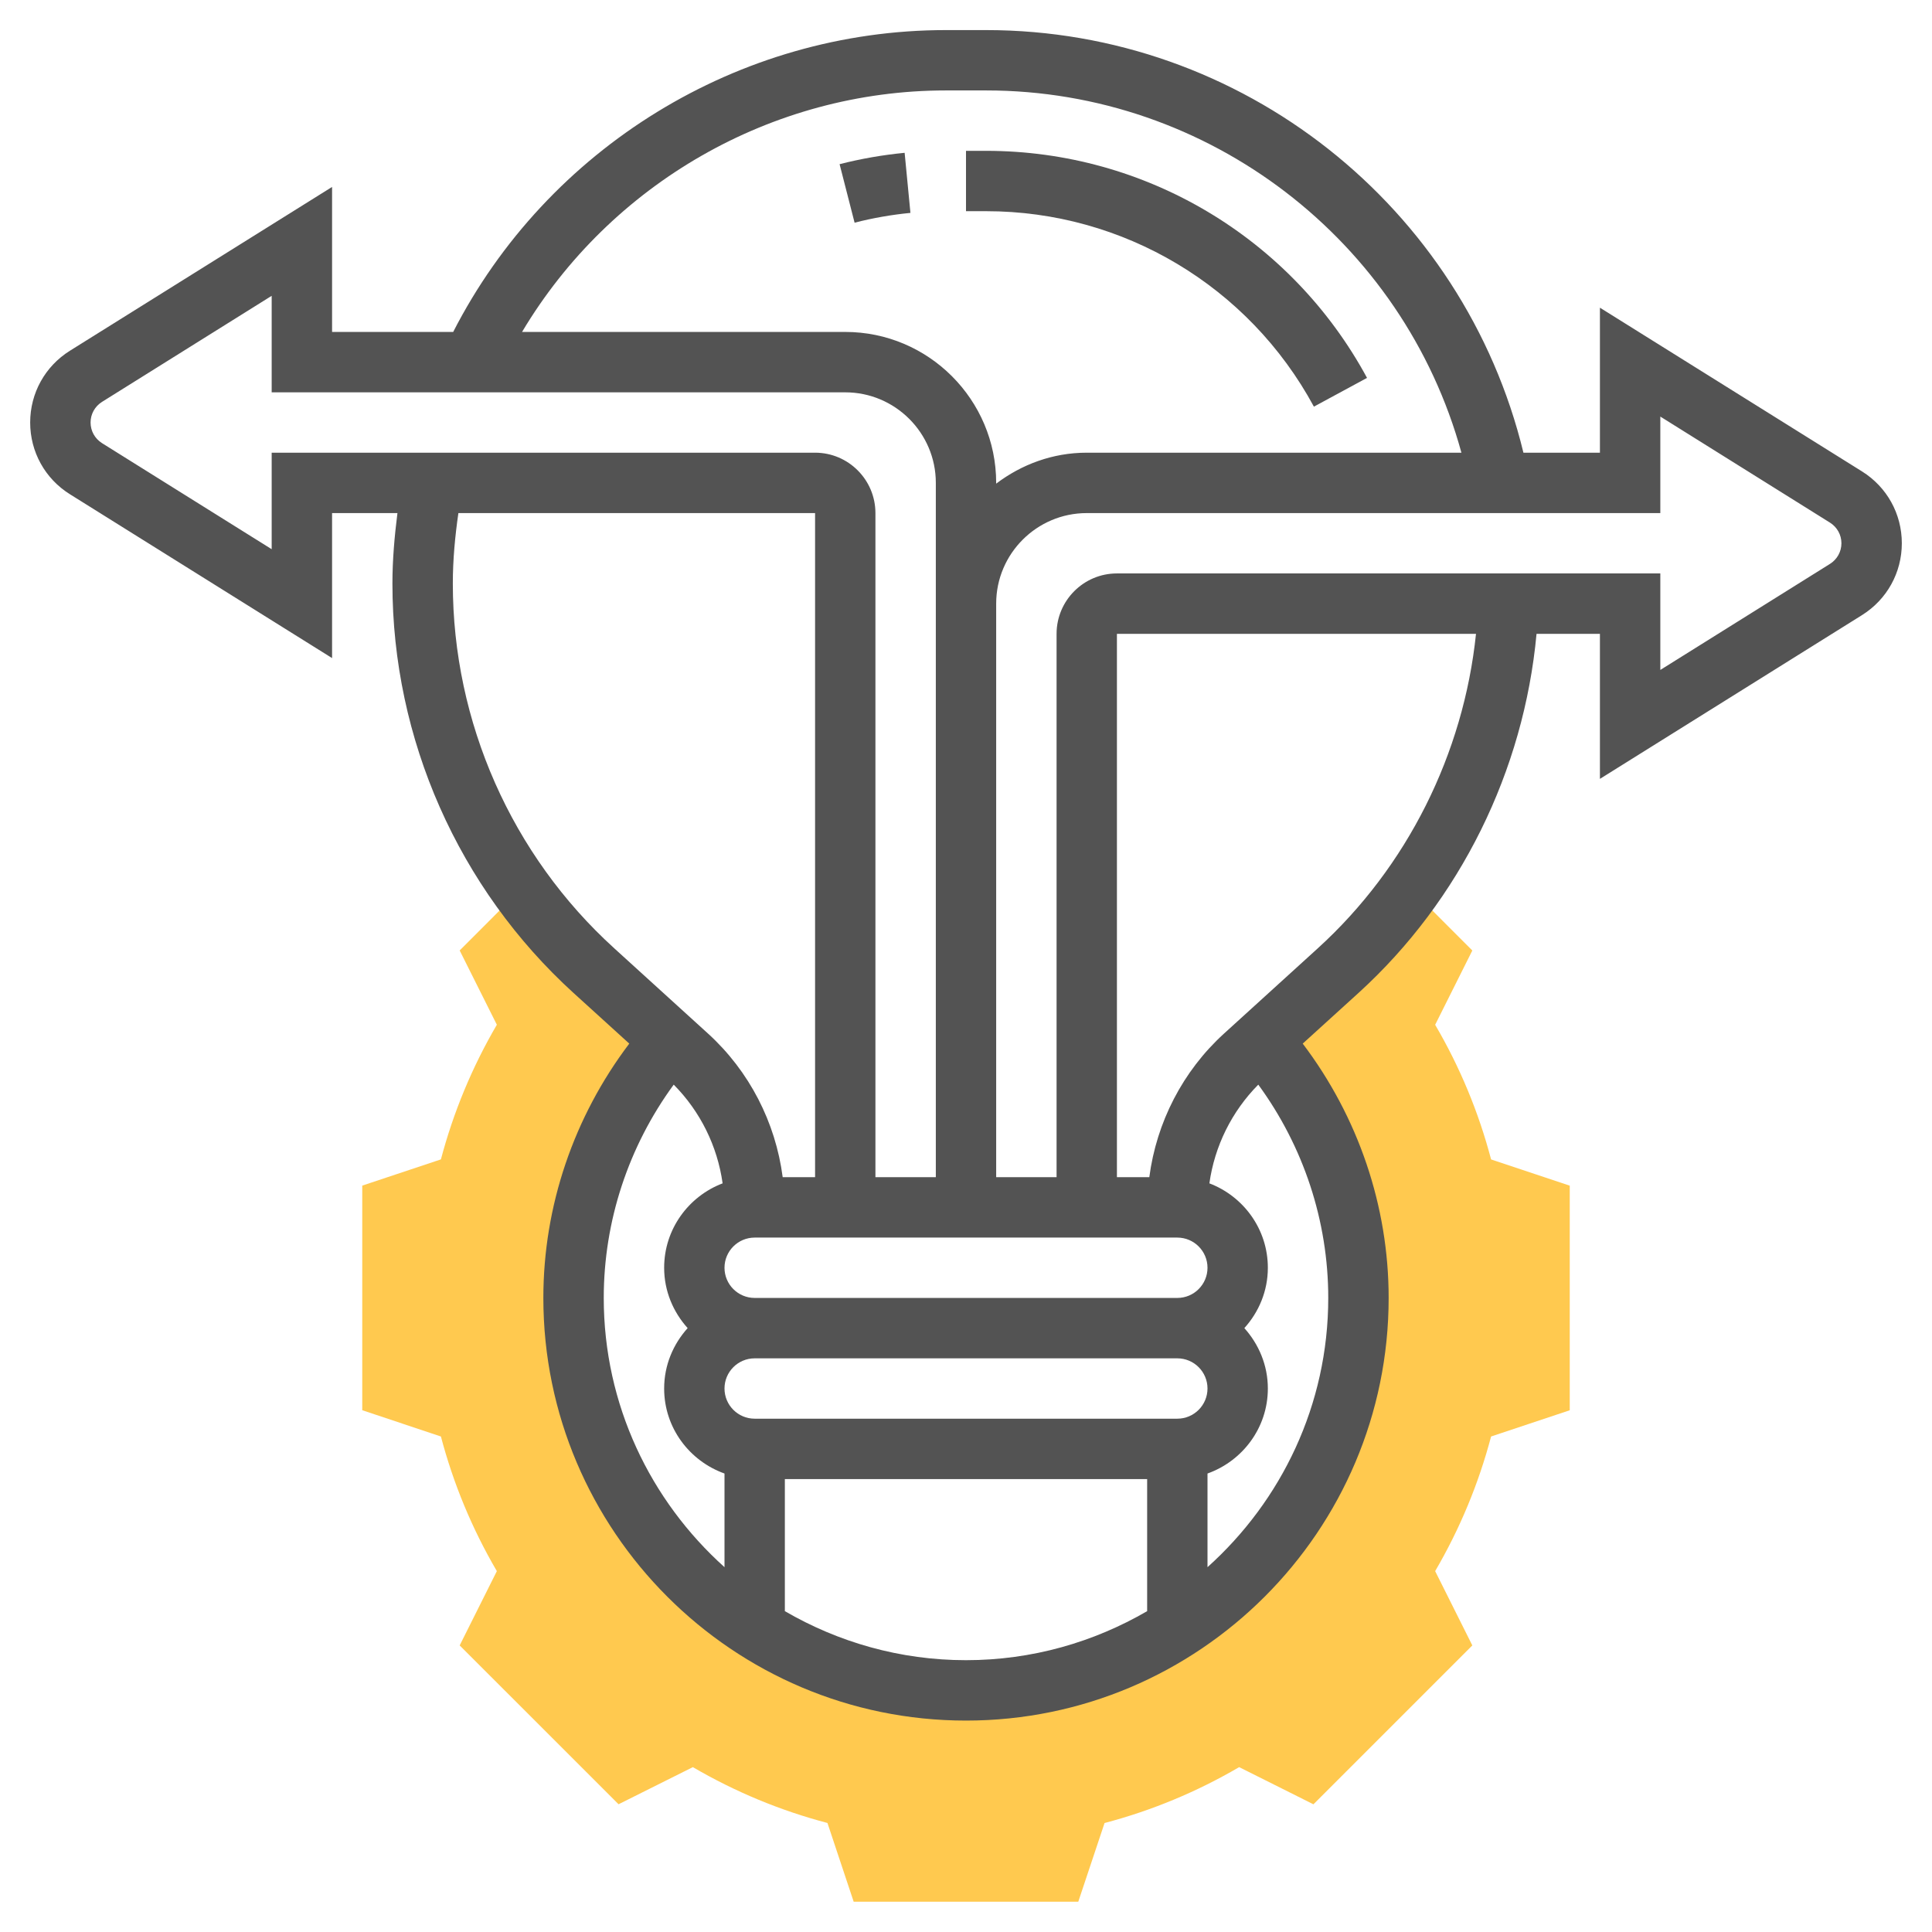
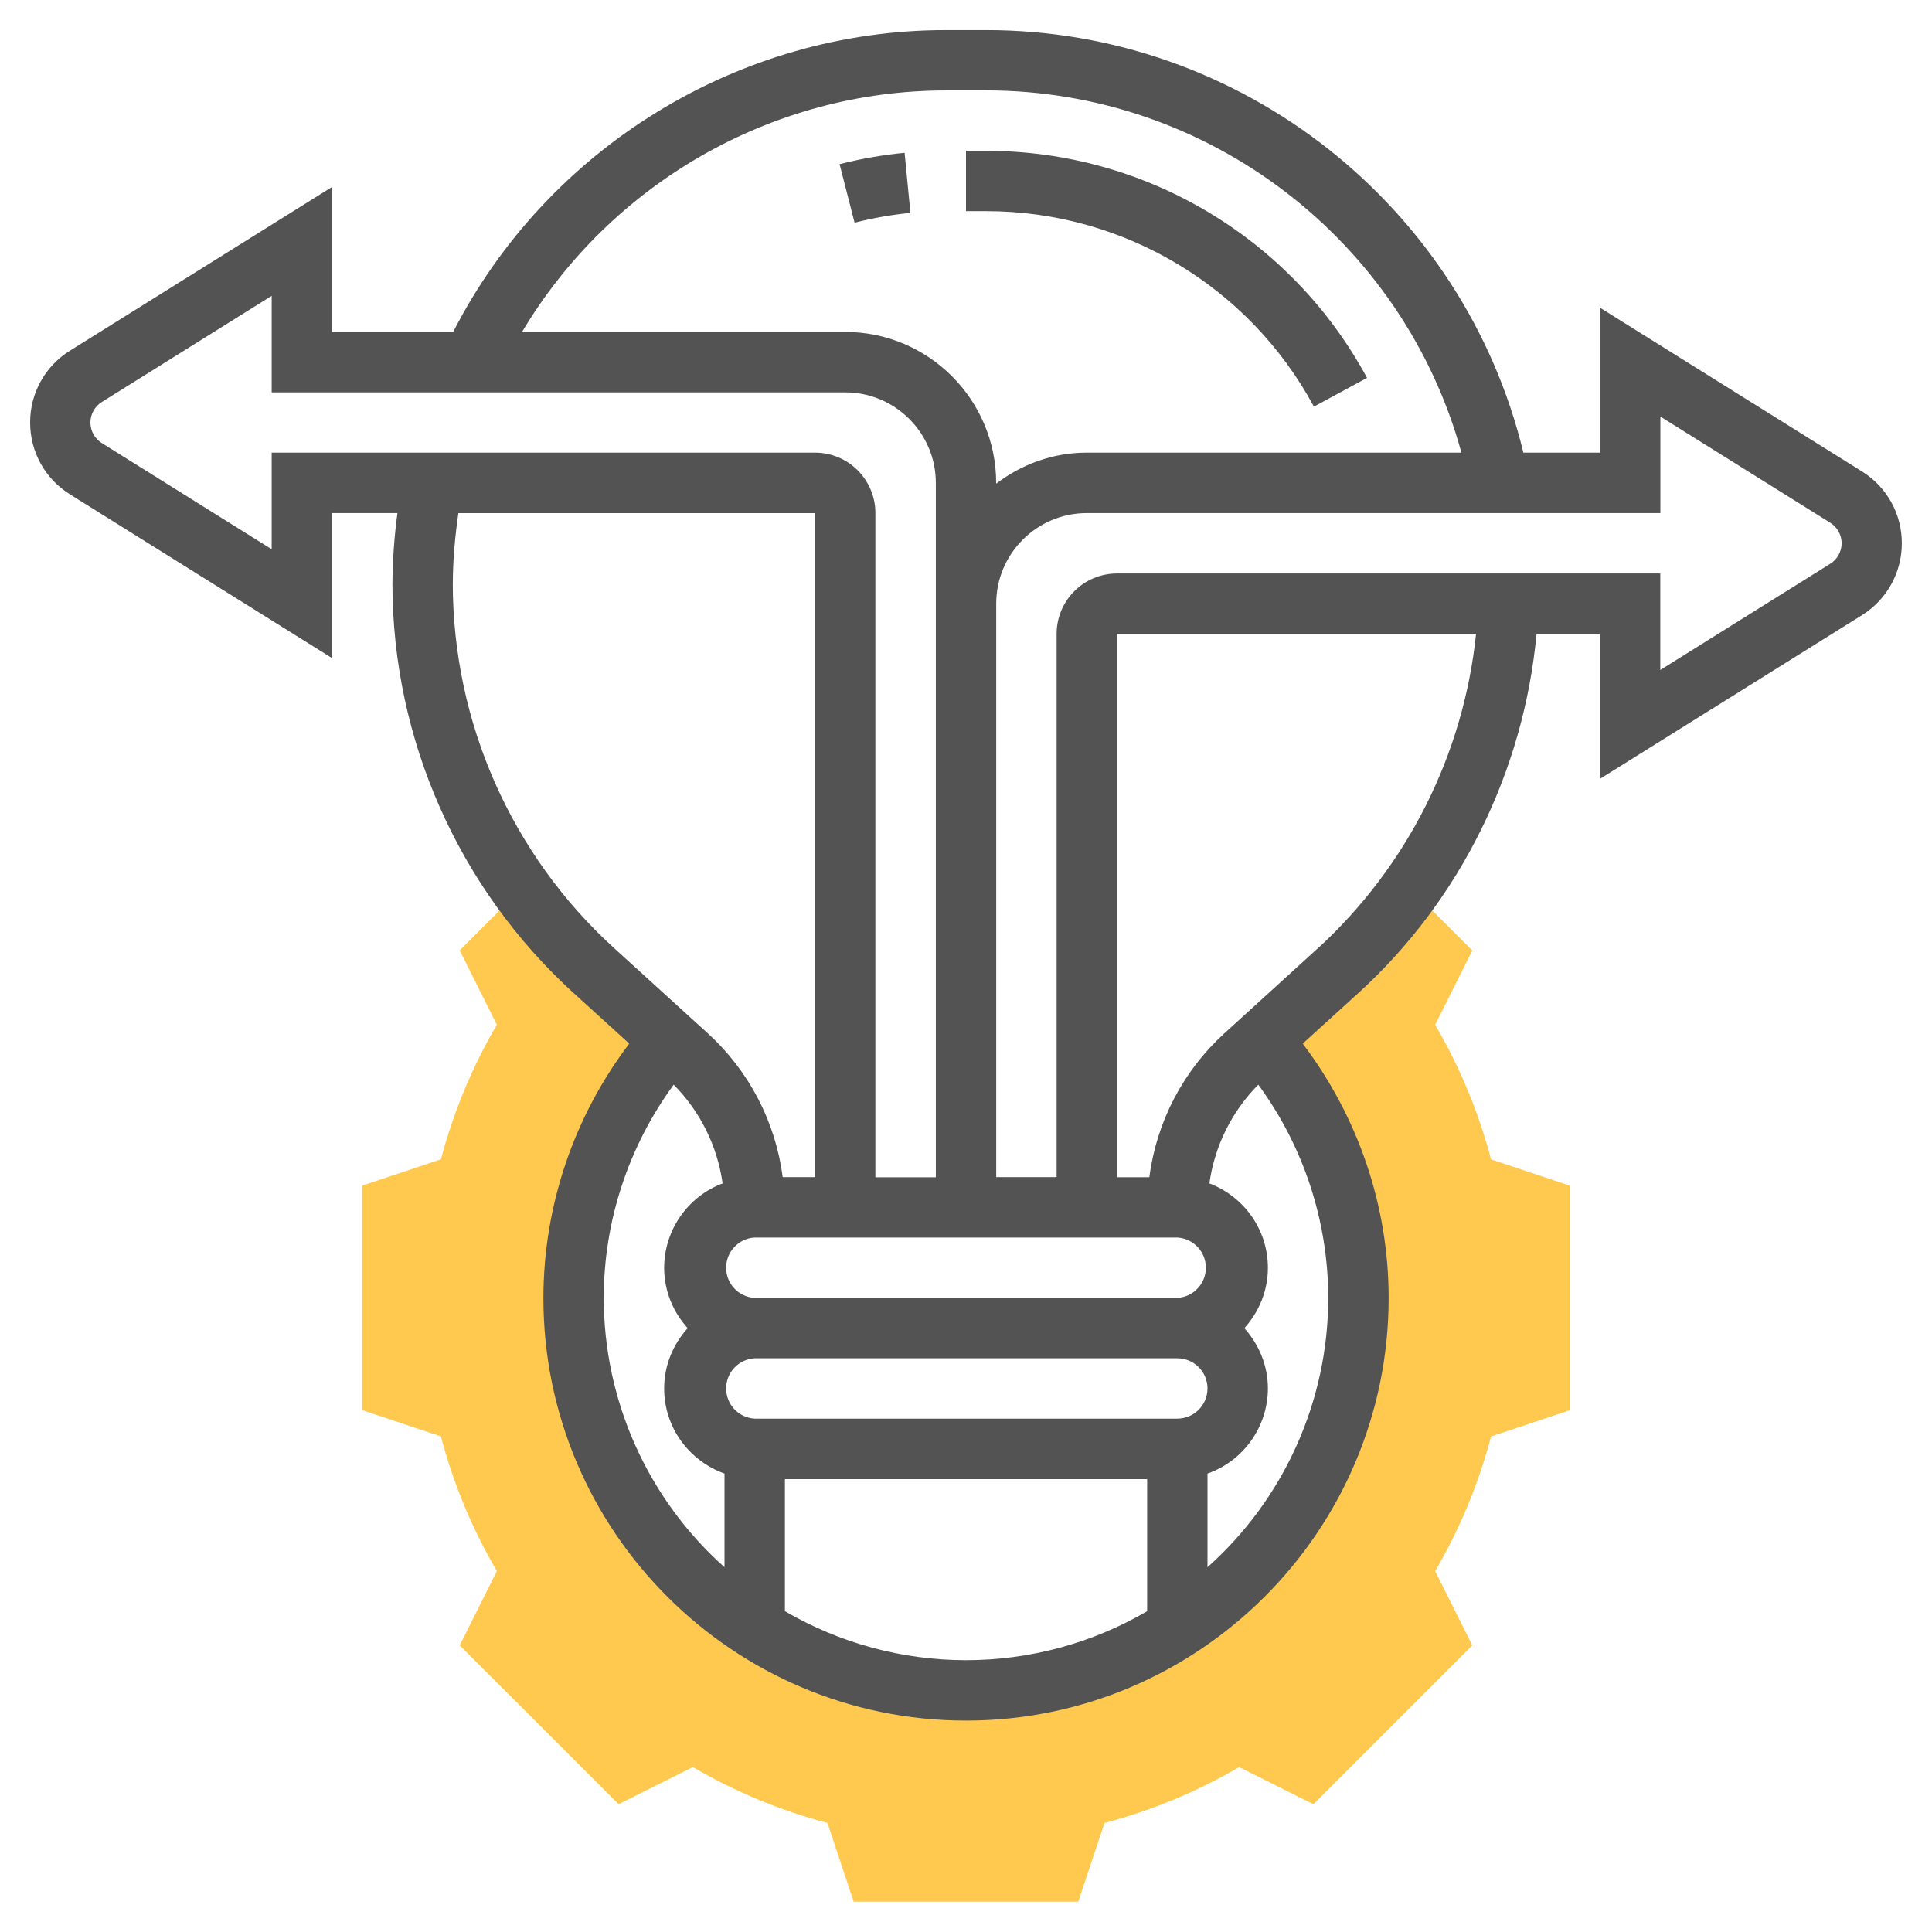
- <svg xmlns="http://www.w3.org/2000/svg" width="42" height="42" viewBox="0 0 42 42" fill="none">
-   <path d="M32.415 25.205C32.145 24.18 31.738 23.198 31.199 22.278L32.007 20.663L30.668 19.323C30.207 19.964 29.682 20.562 29.089 21.101L27.754 22.315L27.522 22.737C28.77 24.22 29.531 26.126 29.531 28.216C29.531 32.928 25.712 36.748 21 36.748C16.288 36.748 12.469 32.928 12.469 28.216C12.469 26.07 13.267 24.114 14.576 22.614L12.911 21.101C12.318 20.561 11.789 19.966 11.328 19.326L9.993 20.662L10.801 22.277C10.263 23.198 9.856 24.18 9.585 25.204L7.875 25.774V30.657L9.585 31.228C9.855 32.252 10.262 33.234 10.801 34.155L9.993 35.77L13.447 39.223L15.062 38.416C15.982 38.953 16.964 39.361 17.988 39.63L18.558 41.341H23.441L24.012 39.631C25.036 39.361 26.018 38.954 26.938 38.416L28.553 39.224L32.007 35.77L31.199 34.155C31.737 33.234 32.144 32.253 32.415 31.228L34.125 30.658V25.775L32.415 25.205Z" fill="#FFC94F" />
-   <path d="M28.563 8.84L29.718 8.215C28.07 5.17 24.898 3.279 21.438 3.279H21V4.591H21.438C24.415 4.591 27.146 6.219 28.563 8.84Z" fill="#535353" />
-   <path d="M19.792 4.628L19.666 3.322C19.189 3.368 18.714 3.451 18.252 3.569L18.578 4.841C18.974 4.739 19.383 4.668 19.792 4.628Z" fill="#535353" />
-   <path d="M40.48 10.249L34.781 6.689V9.841H33.118C31.82 4.488 27 0.654 21.438 0.654H20.562C16.052 0.654 11.898 3.218 9.852 7.216H7.219V4.064L1.521 7.624C0.979 7.963 0.656 8.546 0.656 9.185C0.656 9.823 0.979 10.407 1.521 10.745L7.219 14.306V11.154H8.64C8.576 11.661 8.531 12.172 8.531 12.685C8.531 16.067 9.967 19.312 12.469 21.587L13.68 22.687C12.475 24.279 11.812 26.217 11.812 28.216C11.812 33.282 15.934 37.404 21 37.404C26.066 37.404 30.188 33.282 30.188 28.216C30.188 26.217 29.525 24.279 28.32 22.687L29.531 21.587C31.747 19.572 33.128 16.753 33.403 13.779H34.781V16.932L40.48 13.371C41.021 13.032 41.344 12.448 41.344 11.81C41.344 11.171 41.021 10.588 40.48 10.249ZM20.562 1.966H21.438C26.286 1.966 30.506 5.234 31.77 9.841H23.625C22.883 9.841 22.206 10.098 21.656 10.514V10.497C21.656 8.688 20.184 7.216 18.375 7.216H11.349C13.266 3.999 16.772 1.966 20.562 1.966ZM25.594 26.904C25.956 26.904 26.25 27.198 26.25 27.56C26.25 27.922 25.956 28.216 25.594 28.216H16.406C16.044 28.216 15.75 27.922 15.75 27.56C15.75 27.198 16.044 26.904 16.406 26.904H25.594ZM26.25 30.185C26.25 30.547 25.956 30.841 25.594 30.841H16.406C16.044 30.841 15.75 30.547 15.75 30.185C15.75 29.823 16.044 29.529 16.406 29.529H25.594C25.956 29.529 26.25 29.823 26.25 30.185ZM5.906 9.841V11.939L2.217 9.633C2.062 9.535 1.969 9.368 1.969 9.185C1.969 9.002 2.062 8.835 2.217 8.737L5.906 6.431V8.529H18.375C19.46 8.529 20.344 9.412 20.344 10.497V13.122V25.591H19.031V11.154C19.031 10.43 18.443 9.841 17.719 9.841H5.906ZM9.844 12.685C9.844 12.171 9.892 11.66 9.965 11.154H17.719V25.591H17.015C16.86 24.399 16.29 23.286 15.392 22.469L13.353 20.615C11.122 18.589 9.844 15.698 9.844 12.685ZM13.125 28.216C13.125 26.546 13.662 24.924 14.646 23.579C15.224 24.162 15.596 24.916 15.709 25.725C14.968 26.007 14.438 26.721 14.438 27.56C14.438 28.066 14.635 28.523 14.949 28.872C14.634 29.222 14.438 29.679 14.438 30.185C14.438 31.039 14.988 31.761 15.75 32.033V34.069C14.143 32.626 13.125 30.541 13.125 28.216ZM17.062 35.025V32.154H24.938V35.025C23.778 35.699 22.435 36.091 21 36.091C19.565 36.091 18.222 35.699 17.062 35.025ZM26.25 34.069V32.033C27.012 31.761 27.562 31.039 27.562 30.185C27.562 29.679 27.365 29.222 27.051 28.872C27.366 28.523 27.562 28.066 27.562 27.56C27.562 26.721 27.032 26.007 26.291 25.725C26.404 24.917 26.776 24.163 27.354 23.579C28.338 24.924 28.875 26.546 28.875 28.216C28.875 30.541 27.857 32.626 26.25 34.069ZM28.647 20.616L26.609 22.469C25.711 23.286 25.141 24.399 24.985 25.591H24.281V13.779H32.087C31.816 16.385 30.593 18.847 28.647 20.616ZM39.783 12.258L36.094 14.564V12.466H24.281C23.557 12.466 22.969 13.055 22.969 13.779V25.591H21.656V13.122C21.656 12.037 22.54 11.154 23.625 11.154H36.094V9.056L39.783 11.362C39.938 11.46 40.031 11.627 40.031 11.81C40.031 11.993 39.938 12.16 39.783 12.258Z" fill="#535353" />
+ <svg xmlns="http://www.w3.org/2000/svg" width="42" height="42" fill="none">
+   <path d="M32.415 25.205a11.69 11.69 0 0 0-1.216-2.927l.808-1.615-1.34-1.34c-.46.64-.985 1.24-1.578 1.778l-1.335 1.214-.232.422a8.478 8.478 0 0 1 2.01 5.48A8.531 8.531 0 0 1 21 36.746a8.531 8.531 0 0 1-8.531-8.53 8.49 8.49 0 0 1 2.107-5.602L12.911 21.1a11.4 11.4 0 0 1-1.583-1.775l-1.335 1.336.808 1.615c-.538.92-.945 1.903-1.216 2.927l-1.71.57v4.883l1.71.57a11.69 11.69 0 0 0 1.216 2.928l-.808 1.615 3.454 3.453 1.615-.807c.92.537 1.902.945 2.926 1.214l.57 1.711h4.883l.57-1.71a11.713 11.713 0 0 0 2.927-1.215l1.615.808 3.454-3.454-.808-1.615c.538-.92.945-1.902 1.216-2.927l1.71-.57v-4.883l-1.71-.57Z" fill="#FFC94F" />
+   <path d="m28.563 8.84 1.155-.625a9.408 9.408 0 0 0-8.28-4.936H21V4.59h.438a8.093 8.093 0 0 1 7.125 4.249ZM19.792 4.628l-.127-1.306a9.34 9.34 0 0 0-1.413.247l.326 1.272a8.054 8.054 0 0 1 1.214-.213Z" fill="#535353" />
+   <path d="M40.48 10.25 34.78 6.688V9.84h-1.663C31.82 4.488 27 .654 21.438.654h-.876c-4.51 0-8.664 2.564-10.71 6.562H7.219V4.064L1.52 7.624a1.83 1.83 0 0 0-.865 1.56c0 .64.323 1.223.865 1.562l5.698 3.56v-3.152H8.64a12.184 12.184 0 0 0-.109 1.53c0 3.383 1.436 6.628 3.938 8.903l1.211 1.1a9.16 9.16 0 0 0-1.867 5.53c0 5.065 4.12 9.187 9.187 9.187 5.066 0 9.188-4.122 9.188-9.188 0-2-.663-3.937-1.868-5.529l1.21-1.1c2.217-2.015 3.598-4.834 3.873-7.808h1.378v3.153l5.699-3.56c.54-.34.864-.924.864-1.562a1.83 1.83 0 0 0-.864-1.56ZM20.562 1.965h.876c4.848 0 9.068 3.268 10.332 7.875h-8.145c-.742 0-1.419.257-1.969.674v-.018a3.285 3.285 0 0 0-3.281-3.28h-7.026c1.917-3.218 5.423-5.25 9.213-5.25Zm5.032 24.938a.657.657 0 0 1 0 1.312h-9.188a.657.657 0 0 1 0-1.312h9.188Zm.656 3.28a.657.657 0 0 1-.656.657h-9.188a.657.657 0 0 1 0-1.312h9.188c.362 0 .656.294.656.656ZM5.906 9.842v2.098l-3.69-2.306a.526.526 0 0 1 0-.896l3.69-2.306V8.53h12.469c1.085 0 1.969.883 1.969 1.968v15.095H19.03V11.153c0-.724-.588-1.313-1.312-1.313H5.906Zm3.938 2.844c0-.514.048-1.025.121-1.531h7.754V25.59h-.704a5.116 5.116 0 0 0-1.623-3.122l-2.039-1.854a10.732 10.732 0 0 1-3.51-7.93Zm3.281 15.531c0-1.67.537-3.292 1.52-4.637.579.583.95 1.337 1.064 2.146a1.966 1.966 0 0 0-1.271 1.835c0 .506.197.963.511 1.312-.315.35-.511.807-.511 1.313 0 .854.55 1.576 1.312 1.848v2.036a7.85 7.85 0 0 1-2.625-5.853Zm3.938 6.81v-2.872h7.875v2.871A7.816 7.816 0 0 1 21 36.091a7.816 7.816 0 0 1-3.938-1.066Zm9.187-.957v-2.036a1.966 1.966 0 0 0 1.313-1.848c0-.506-.198-.963-.512-1.313.315-.349.512-.806.512-1.312 0-.84-.53-1.553-1.272-1.835a3.796 3.796 0 0 1 1.063-2.146 7.851 7.851 0 0 1 1.521 4.637 7.85 7.85 0 0 1-2.625 5.853Zm2.397-13.454L26.61 22.47a5.116 5.116 0 0 0-1.624 3.122h-.704V13.78h7.806a10.779 10.779 0 0 1-3.44 6.837Zm11.136-8.357-3.69 2.306v-2.098H24.282c-.724 0-1.312.589-1.312 1.313V25.59h-1.313V13.122c0-1.085.884-1.968 1.969-1.968h12.469V9.056l3.69 2.306a.526.526 0 0 1 0 .896Z" fill="#535353" />
</svg>
